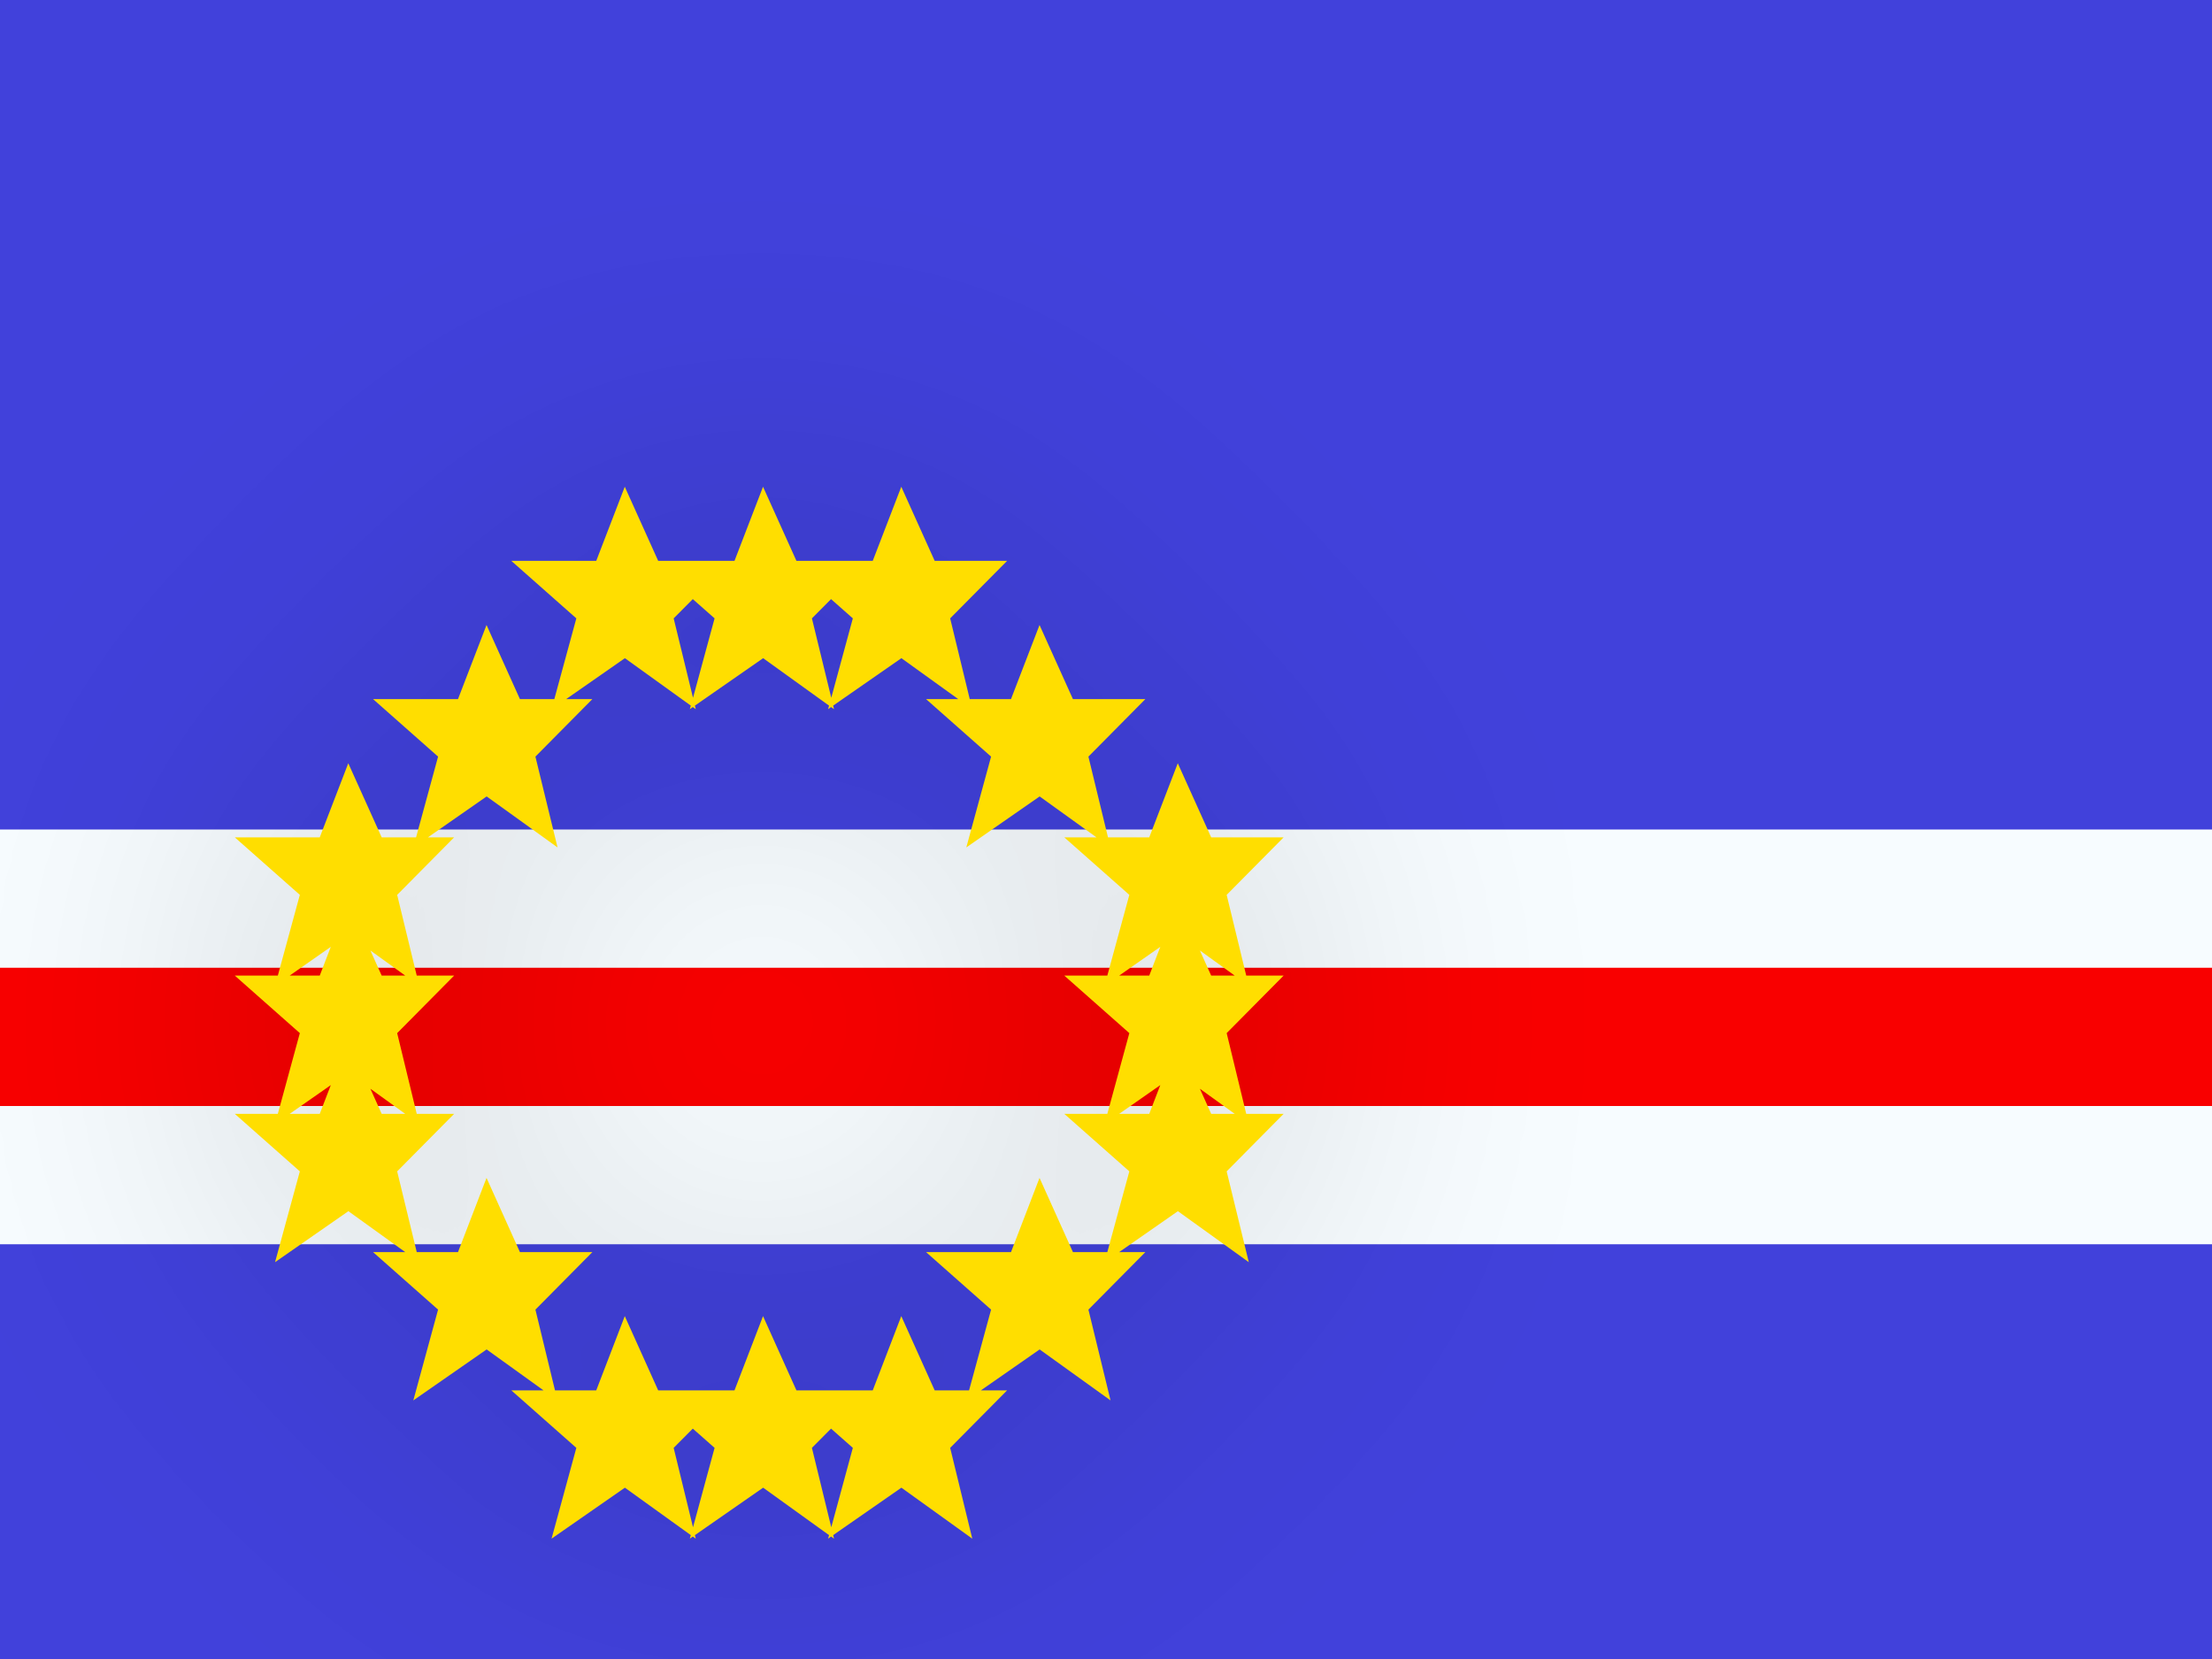
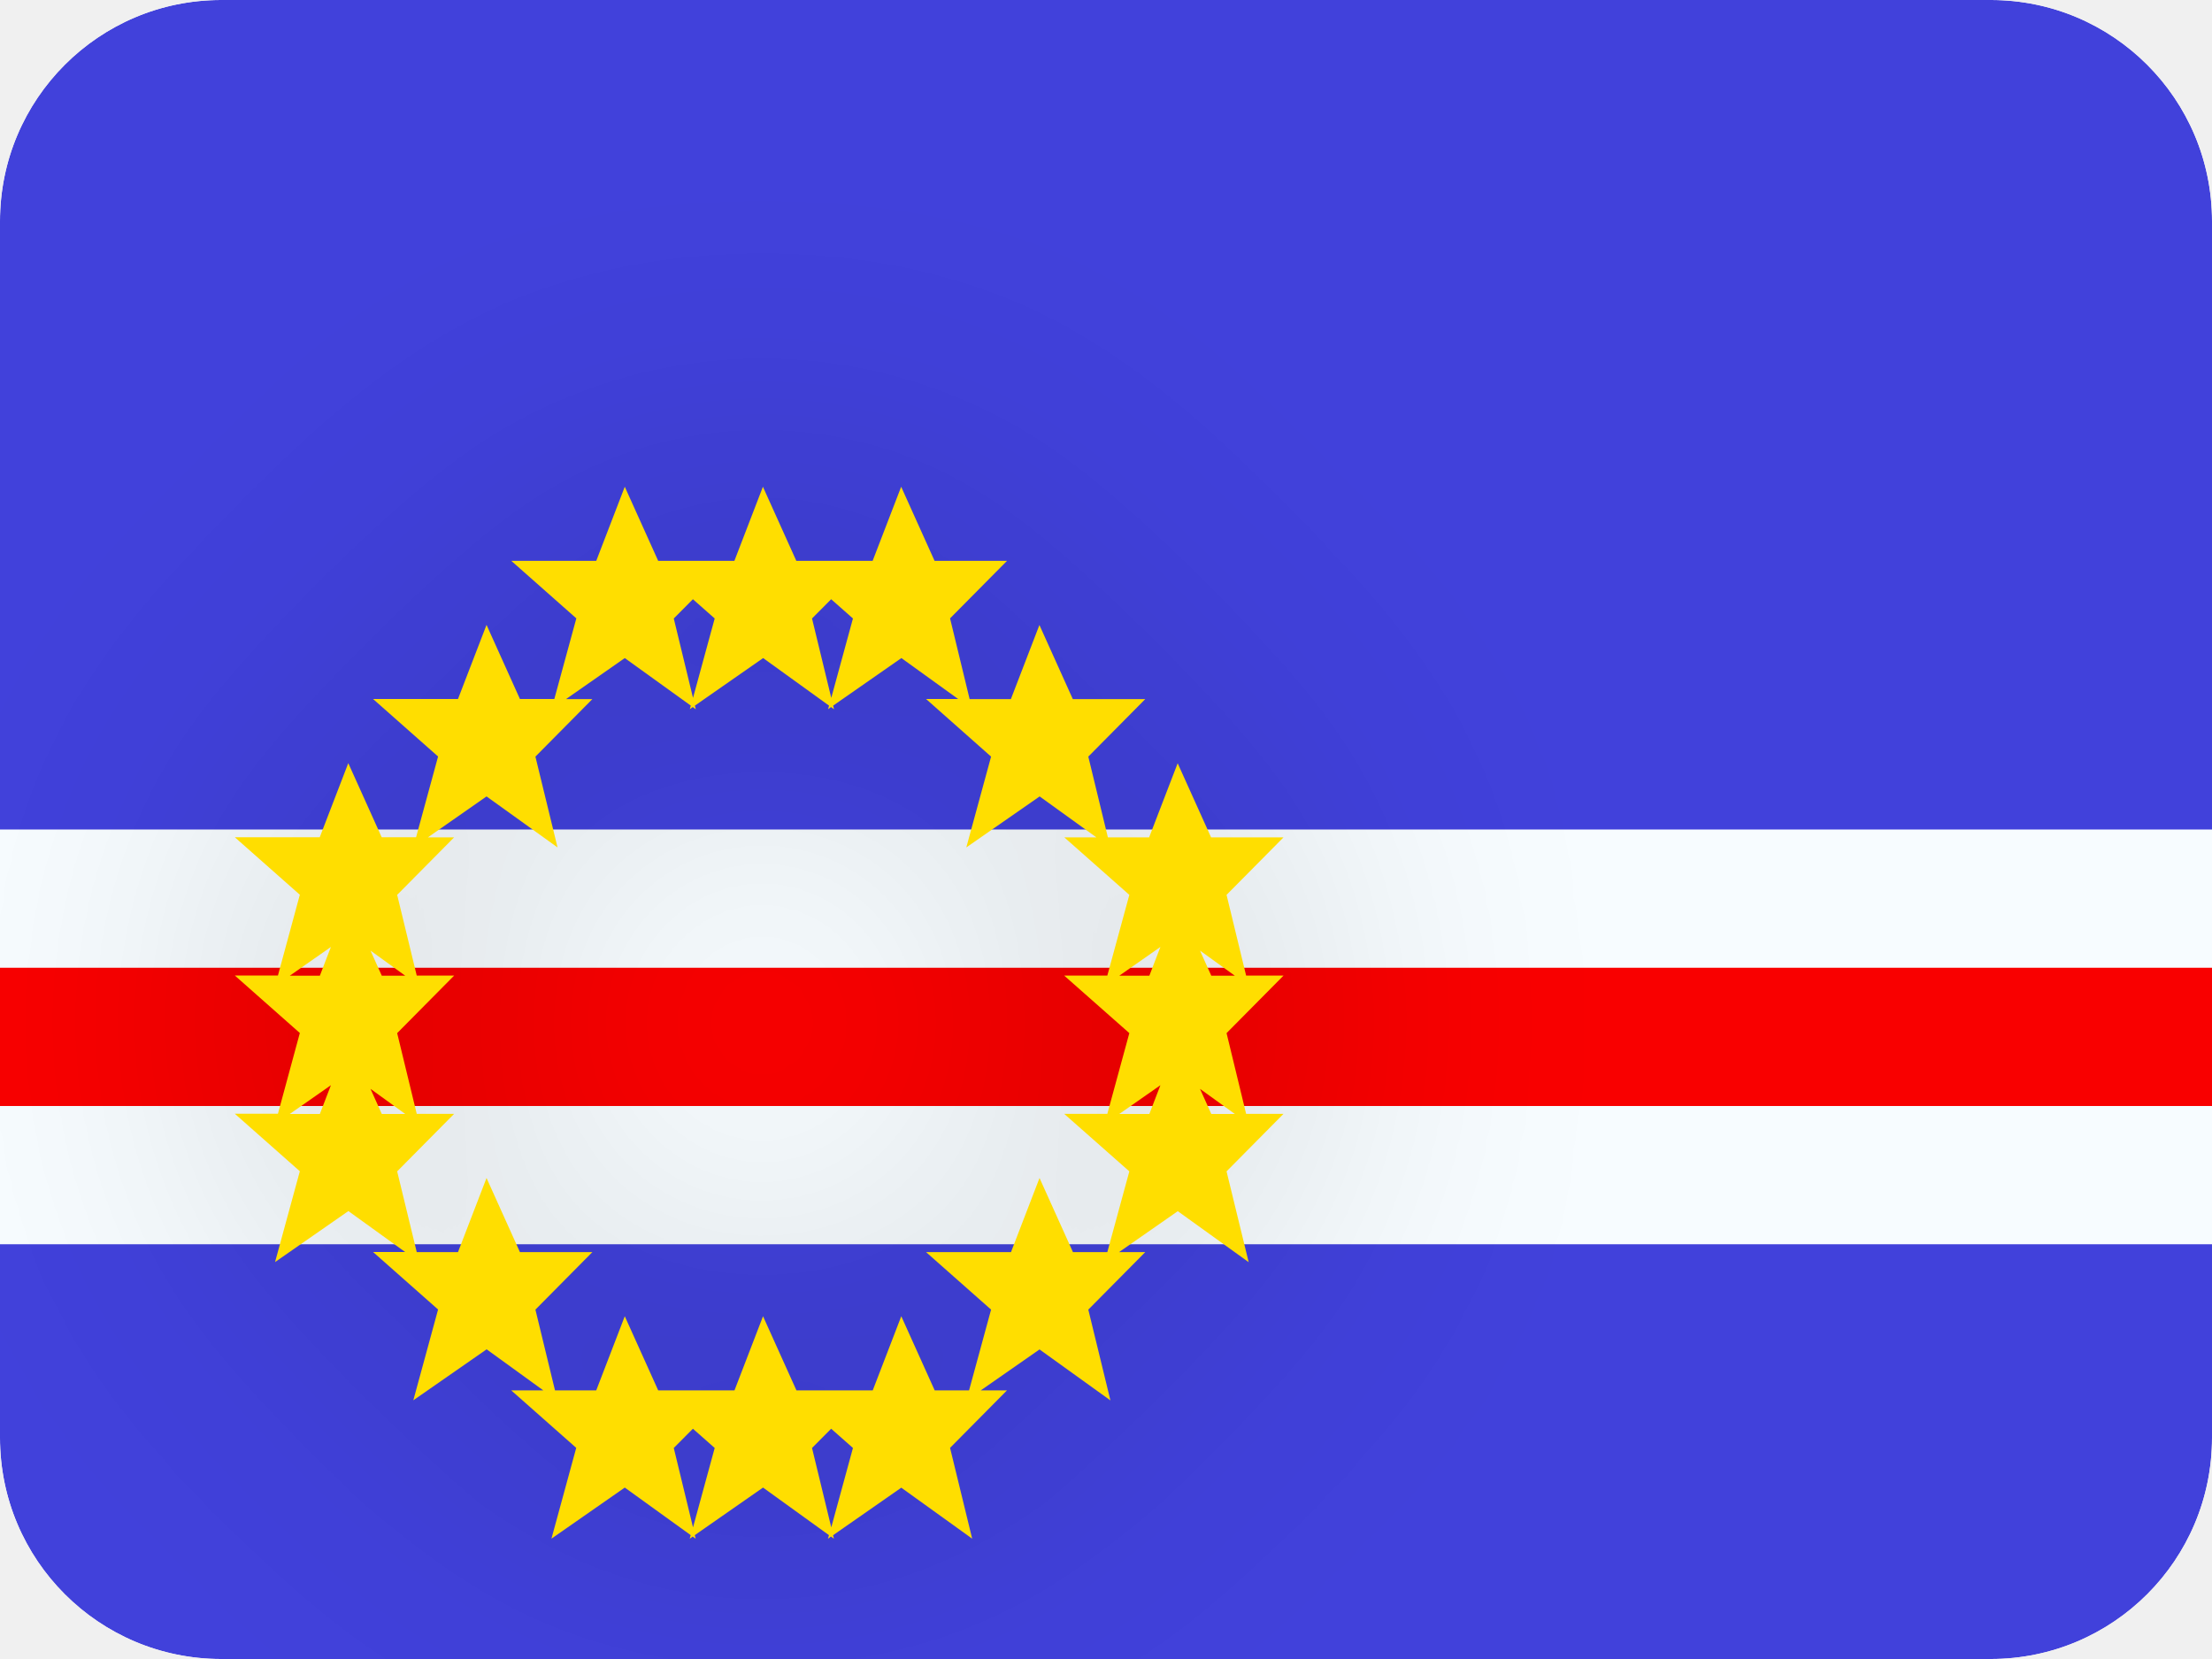
- <svg xmlns="http://www.w3.org/2000/svg" viewBox="0 0 20 15" fill="none">
-   <path d="M0 0V15H20V0H0Z" fill="#4141DB" />
-   <path d="M0 8.125H-0.625V8.75V10V10.625H0H20H20.625V10V8.75V8.125H20H0Z" fill="#f90000" stroke="#f7fcff" stroke-width="1.25" />
-   <g filter="url(#filter0_d_1:12267)">
-     <path fill-rule="evenodd" d="M5.119 6.321L5.65 5.951L6.246 6.38L6.237 6.412L6.264 6.393L6.291 6.412L6.283 6.38L6.9 5.951L7.496 6.38L7.487 6.412L7.514 6.393L7.541 6.412L7.533 6.38L8.15 5.951L8.664 6.321H8.373L8.961 6.841L8.737 7.662L9.4 7.201L9.914 7.571H9.623L10.211 8.091L10.012 8.821H9.623L10.211 9.341L10.012 10.071H9.623L10.211 10.591L10.012 11.321H9.701L9.399 10.65L9.141 11.321H8.373L8.961 11.841L8.762 12.571H8.451L8.149 11.9L7.891 12.571H7.856H7.201L6.899 11.9L6.641 12.571H6.606H5.951L5.649 11.9L5.391 12.571H5.018L4.841 11.841L5.356 11.321H4.701L4.399 10.65L4.141 11.321H3.768L3.591 10.591L4.106 10.071H3.768L3.591 9.341L4.106 8.821H3.768L3.591 8.091L4.106 7.571H3.869L4.4 7.201L5.041 7.662L4.841 6.841L5.356 6.321H5.119ZM5.012 6.321L5.211 5.591L4.623 5.071H5.391L5.649 4.401L5.951 5.071H6.606H6.641L6.899 4.401L7.201 5.071H7.856H7.891L8.149 4.401L8.451 5.071H9.106L8.591 5.591L8.768 6.321H9.141L9.399 5.651L9.701 6.321H10.356L9.841 6.841L10.018 7.571H10.391L10.649 6.901L10.951 7.571H11.606L11.091 8.091L11.268 8.821H11.606L11.091 9.341L11.268 10.071H11.606L11.091 10.591L11.291 11.412L10.65 10.951L10.119 11.321H10.356L9.841 11.841L10.041 12.662L9.4 12.201L8.869 12.571H9.106L8.591 13.091L8.791 13.912L8.15 13.451L7.533 13.88L7.541 13.912L7.514 13.893L7.487 13.912L7.496 13.88L6.9 13.451L6.283 13.88L6.291 13.912L6.264 13.893L6.237 13.912L6.246 13.88L5.65 13.451L4.987 13.912L5.211 13.091L4.623 12.571H4.914L4.4 12.201L3.737 12.662L3.961 11.841L3.373 11.321H3.664L3.15 10.951L2.487 11.412L2.711 10.591L2.123 10.071H2.512L2.711 9.341L2.123 8.821H2.512L2.711 8.091L2.123 7.571H2.891L3.149 6.901L3.451 7.571H3.762L3.961 6.841L3.373 6.321H4.141L4.399 5.651L4.701 6.321H5.012ZM3.349 8.594L3.664 8.821H3.451L3.349 8.594ZM2.619 8.821L2.991 8.561L2.891 8.821H2.619ZM2.619 10.071H2.891L2.991 9.811L2.619 10.071ZM3.349 9.844L3.451 10.071H3.664L3.349 9.844ZM6.091 13.091L6.264 12.917L6.461 13.091L6.266 13.809L6.091 13.091ZM7.516 13.809L7.711 13.091L7.514 12.917L7.341 13.091L7.516 13.809ZM10.391 10.071H10.119L10.491 9.811L10.391 10.071ZM10.951 10.071L10.849 9.844L11.164 10.071H10.951ZM11.164 8.821L10.849 8.594L10.951 8.821H11.164ZM10.491 8.561L10.119 8.821H10.391L10.491 8.561ZM7.711 5.591L7.516 6.309L7.341 5.591L7.514 5.417L7.711 5.591ZM6.264 5.417L6.091 5.591L6.266 6.309L6.461 5.591L6.264 5.417Z" fill="#ffde00" />
+ <svg xmlns="http://www.w3.org/2000/svg" width="20" height="15" fill="transparent" viewBox="0 0 20 15">
+   <g clip-path="url(#a)">
+     <mask id="b" width="20" height="15" x="0" y="0" maskUnits="userSpaceOnUse" style="mask-type:luminance">
+       <path fill="#fff" d="M0 0h20v15H0z" />
+     </mask>
+     <g mask="url(#b)">
+       <path fill="#4141DB" fill-rule="evenodd" d="M0 0v15h20V0H0Z" clip-rule="evenodd" />
+       <mask id="c" width="20" height="15" x="0" y="0" maskUnits="userSpaceOnUse" style="mask-type:luminance">
+         <path fill="#fff" fill-rule="evenodd" d="M0 0v15h20V0H0Z" clip-rule="evenodd" />
+       </mask>
+       <g mask="url(#c)">
+         <path fill="#F90000" stroke="#F7FCFF" stroke-width="1.25" d="M0 8.125h-.625v2.5h21.25v-2.5H0Z" />
+         <g filter="url(#d)">
+           <path fill="#FFDE00" fill-rule="evenodd" d="m5.119 6.32.53-.37.597.43-.009.032.027-.019.027.02-.008-.033.617-.43.596.43-.009.032.027-.019.027.02-.008-.033.617-.43.513.37h-.29l.588.521-.224.821.663-.461.513.37h-.29l.588.52-.199.73h-.39l.589.52-.199.73h-.39l.589.52-.199.73h-.311l-.302-.67-.258.67h-.768l.588.52-.199.73h-.311l-.302-.67-.258.67h-.69l-.302-.67-.258.67h-.69l-.302-.67-.258.67h-.373l-.177-.73.515-.52h-.655l-.302-.67-.258.67h-.373l-.177-.73.515-.52h-.338l-.177-.73.515-.52h-.338l-.177-.73.515-.52h-.237l.53-.37.642.461-.2-.821.515-.52h-.237Zm-.107 0 .199-.729-.588-.52h.768l.258-.67.302.67h.689l.258-.67.302.67h.69l.258-.67.302.67h.655l-.515.52.177.73h.373l.258-.67.302.67h.655l-.515.52.177.73h.373l.258-.67.302.67h.655l-.515.52.177.73h.338l-.515.52.177.73h.338l-.515.52.2.821-.641-.461-.531.37h.237l-.515.52.2.821-.641-.461-.531.37h.237l-.515.52.2.821-.641-.461-.617.43.008.031-.027-.019-.027.02.009-.033-.596-.43-.617.43.008.032-.027-.019-.027.02.009-.033-.596-.43-.663.462.224-.821-.588-.52h.29L4.4 12.2l-.663.461.224-.821-.588-.52h.29l-.513-.37-.663.461.224-.821-.588-.52h.39l.198-.73-.588-.52h.39l.198-.73-.588-.52h.768l.258-.67.302.67h.311l.199-.73-.588-.52h.768l.258-.67.302.67h.311ZM3.35 8.595l.314.227h-.212l-.102-.227Zm-.73.227.372-.26-.1.26H2.62Zm0 1.25h.272l.1-.26-.372.26Zm.73-.227.102.227h.212l-.314-.227Zm2.742 3.247.173-.174.197.174-.196.718-.174-.718Zm1.424.718.196-.718-.197-.174-.173.174.174.718Zm2.876-3.738h-.272l.372-.26-.1.26Zm.56 0-.102-.227.315.227h-.213Zm.213-1.25-.315-.227.102.227h.213Zm-.673-.26-.372.26h.272l.1-.26Zm-2.78-2.97-.196.718-.174-.718.173-.174.197.174Zm-1.447-.174-.173.174.174.718.196-.718-.197-.174Z" clip-rule="evenodd" />
+         </g>
+       </g>
+     </g>
  </g>
  <defs>
-     <filter id="filter0_d_1:12267" x="-0.877" y="1.401" width="15.483" height="15.512" filterUnits="userSpaceOnUse" color-interpolation-filters="sRGB">
+     <clipPath id="a">
+       <rect width="20" height="15" fill="#fff" rx="2" />
+     </clipPath>
+     <filter id="d" width="15.483" height="15.512" x="-.877" y="1.401" color-interpolation-filters="sRGB" filterUnits="userSpaceOnUse">
      <feFlood flood-opacity="0" result="BackgroundImageFix" />
-       <feColorMatrix in="SourceAlpha" type="matrix" values="0 0 0 0 0 0 0 0 0 0 0 0 0 0 0 0 0 0 127 0" result="hardAlpha" />
+       <feColorMatrix in="SourceAlpha" result="hardAlpha" values="0 0 0 0 0 0 0 0 0 0 0 0 0 0 0 0 0 0 127 0" />
      <feOffset />
      <feGaussianBlur stdDeviation="1.5" />
-       <feColorMatrix type="matrix" values="0 0 0 0 0 0 0 0 0 0 0 0 0 0 0 0 0 0 0.24 0" />
-       <feBlend mode="normal" in2="BackgroundImageFix" result="effect1_dropShadow_1:12267" />
-       <feBlend mode="normal" in="SourceGraphic" in2="effect1_dropShadow_1:12267" result="shape" />
+       <feColorMatrix values="0 0 0 0 0 0 0 0 0 0 0 0 0 0 0 0 0 0 0.24 0" />
+       <feBlend in2="BackgroundImageFix" result="effect1_dropShadow_431_22374" />
+       <feBlend in="SourceGraphic" in2="effect1_dropShadow_431_22374" result="shape" />
    </filter>
  </defs>
</svg>
